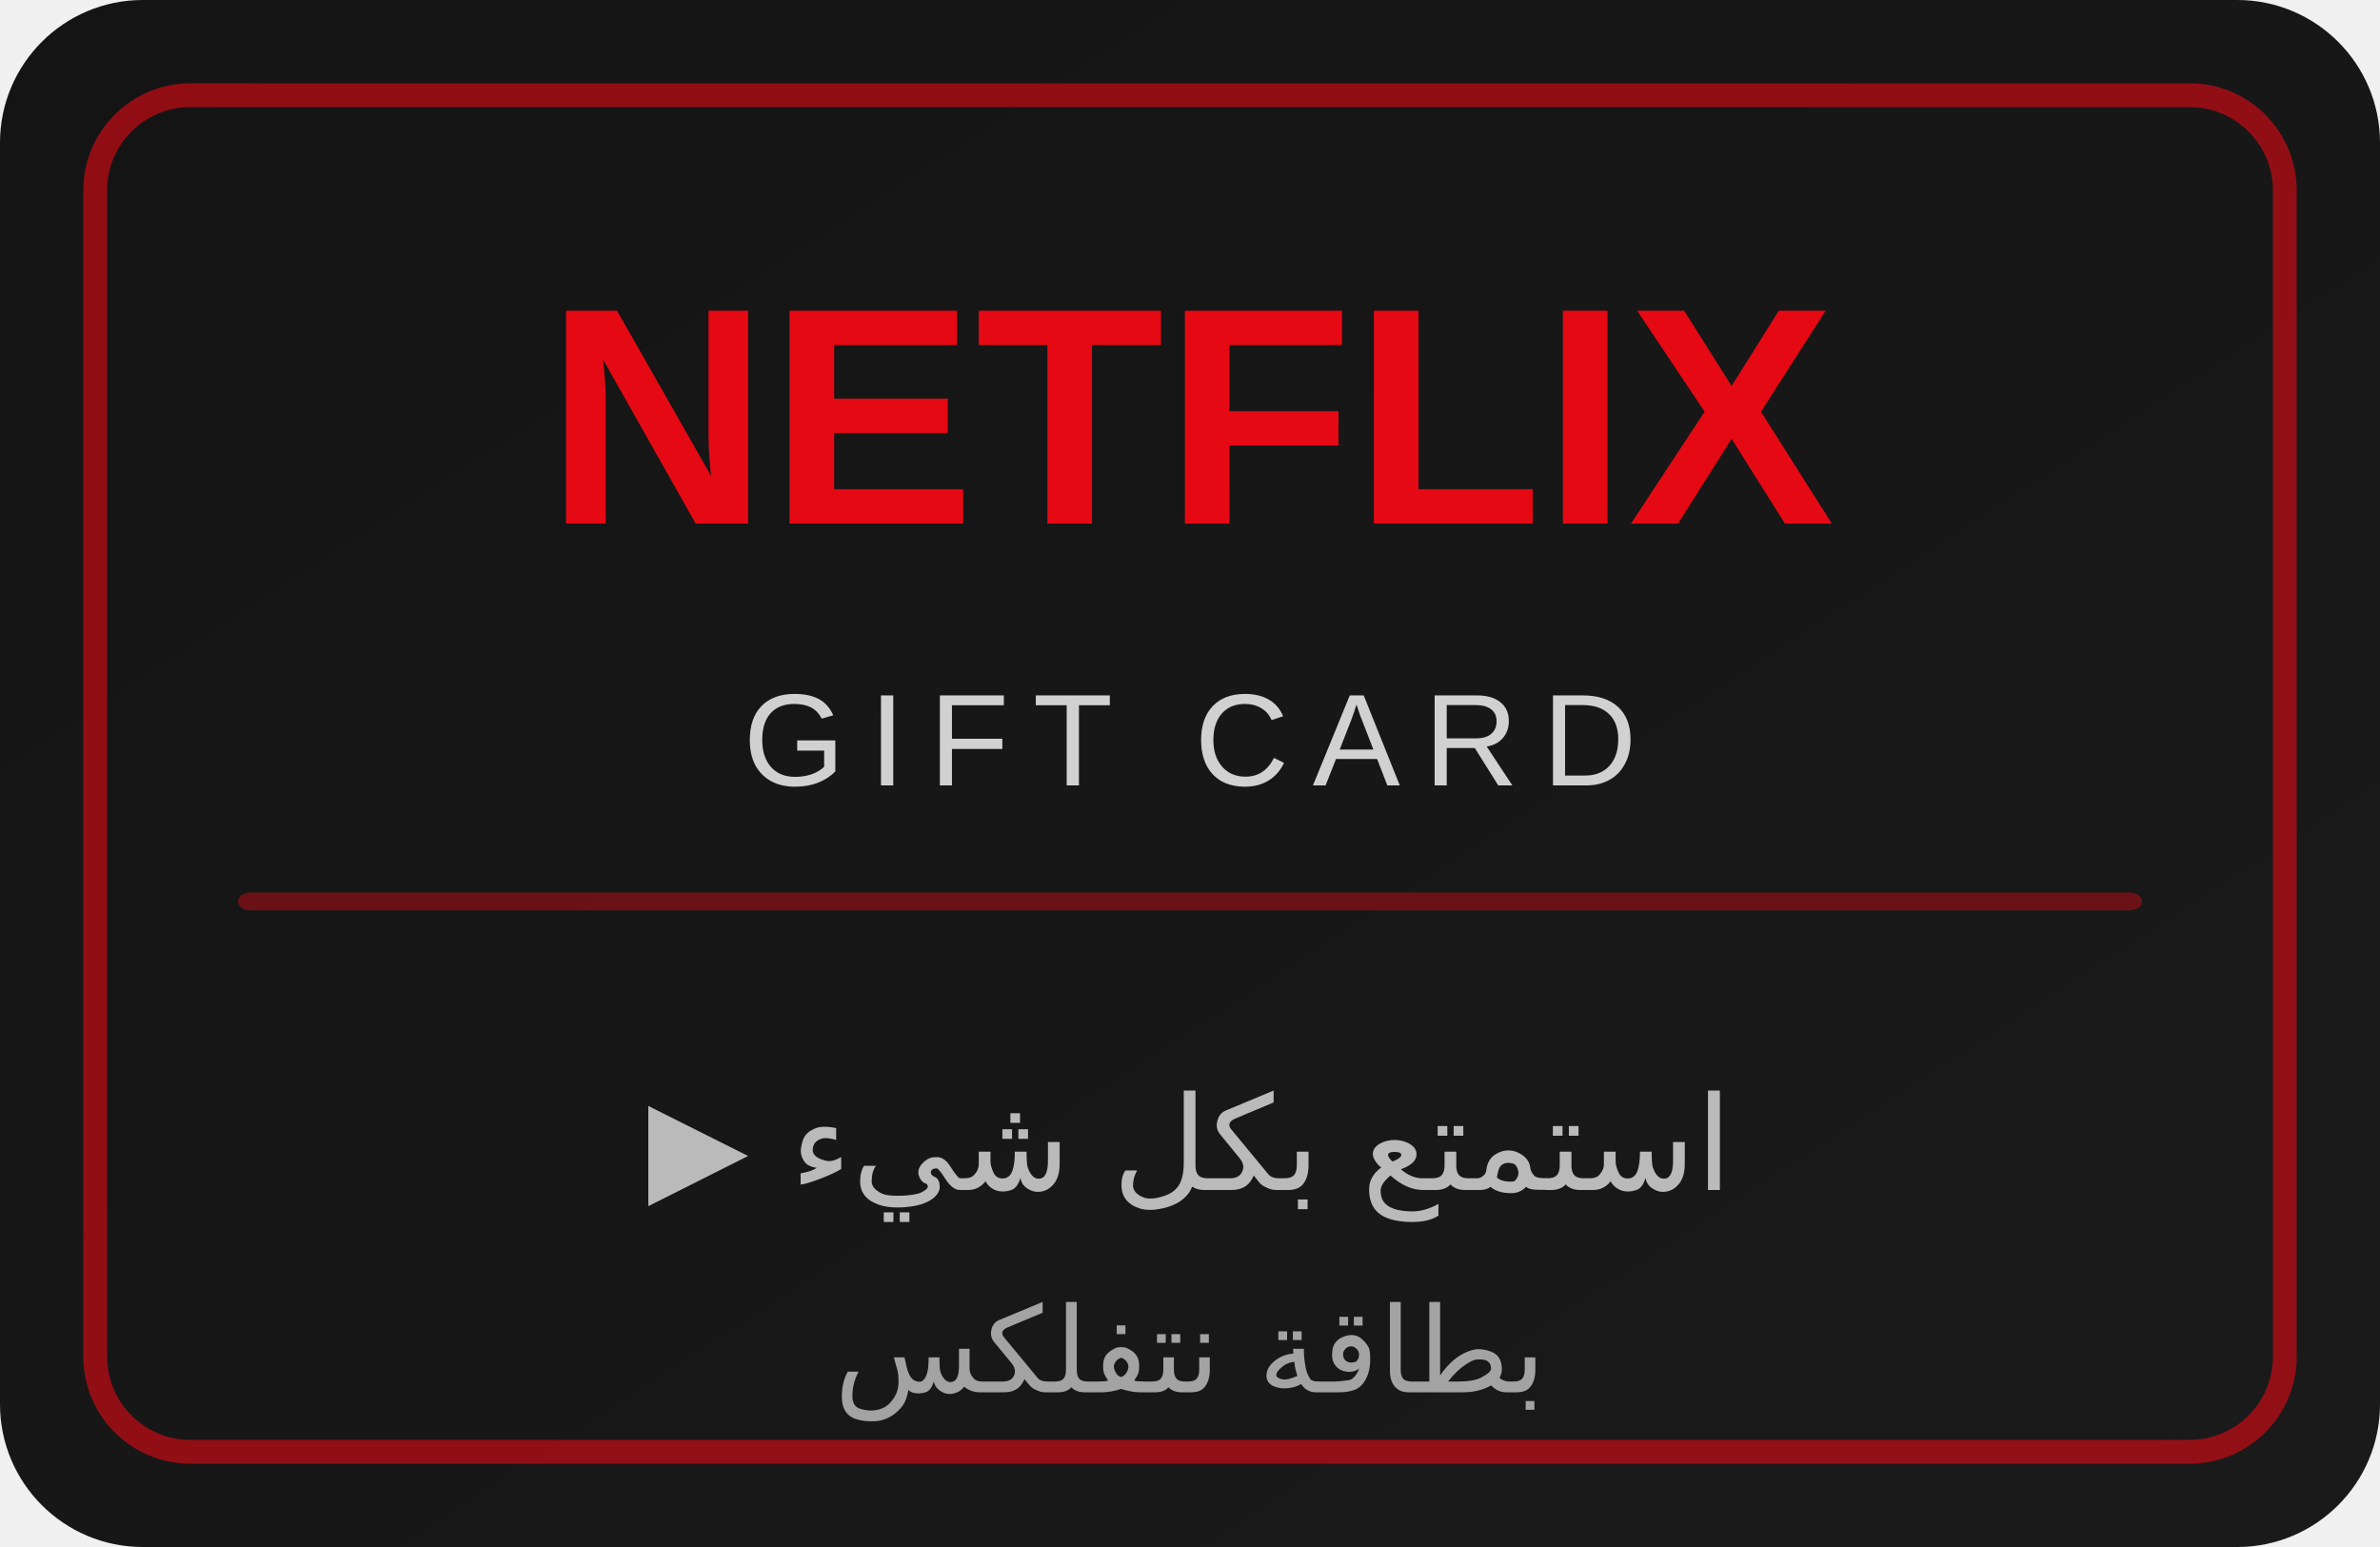
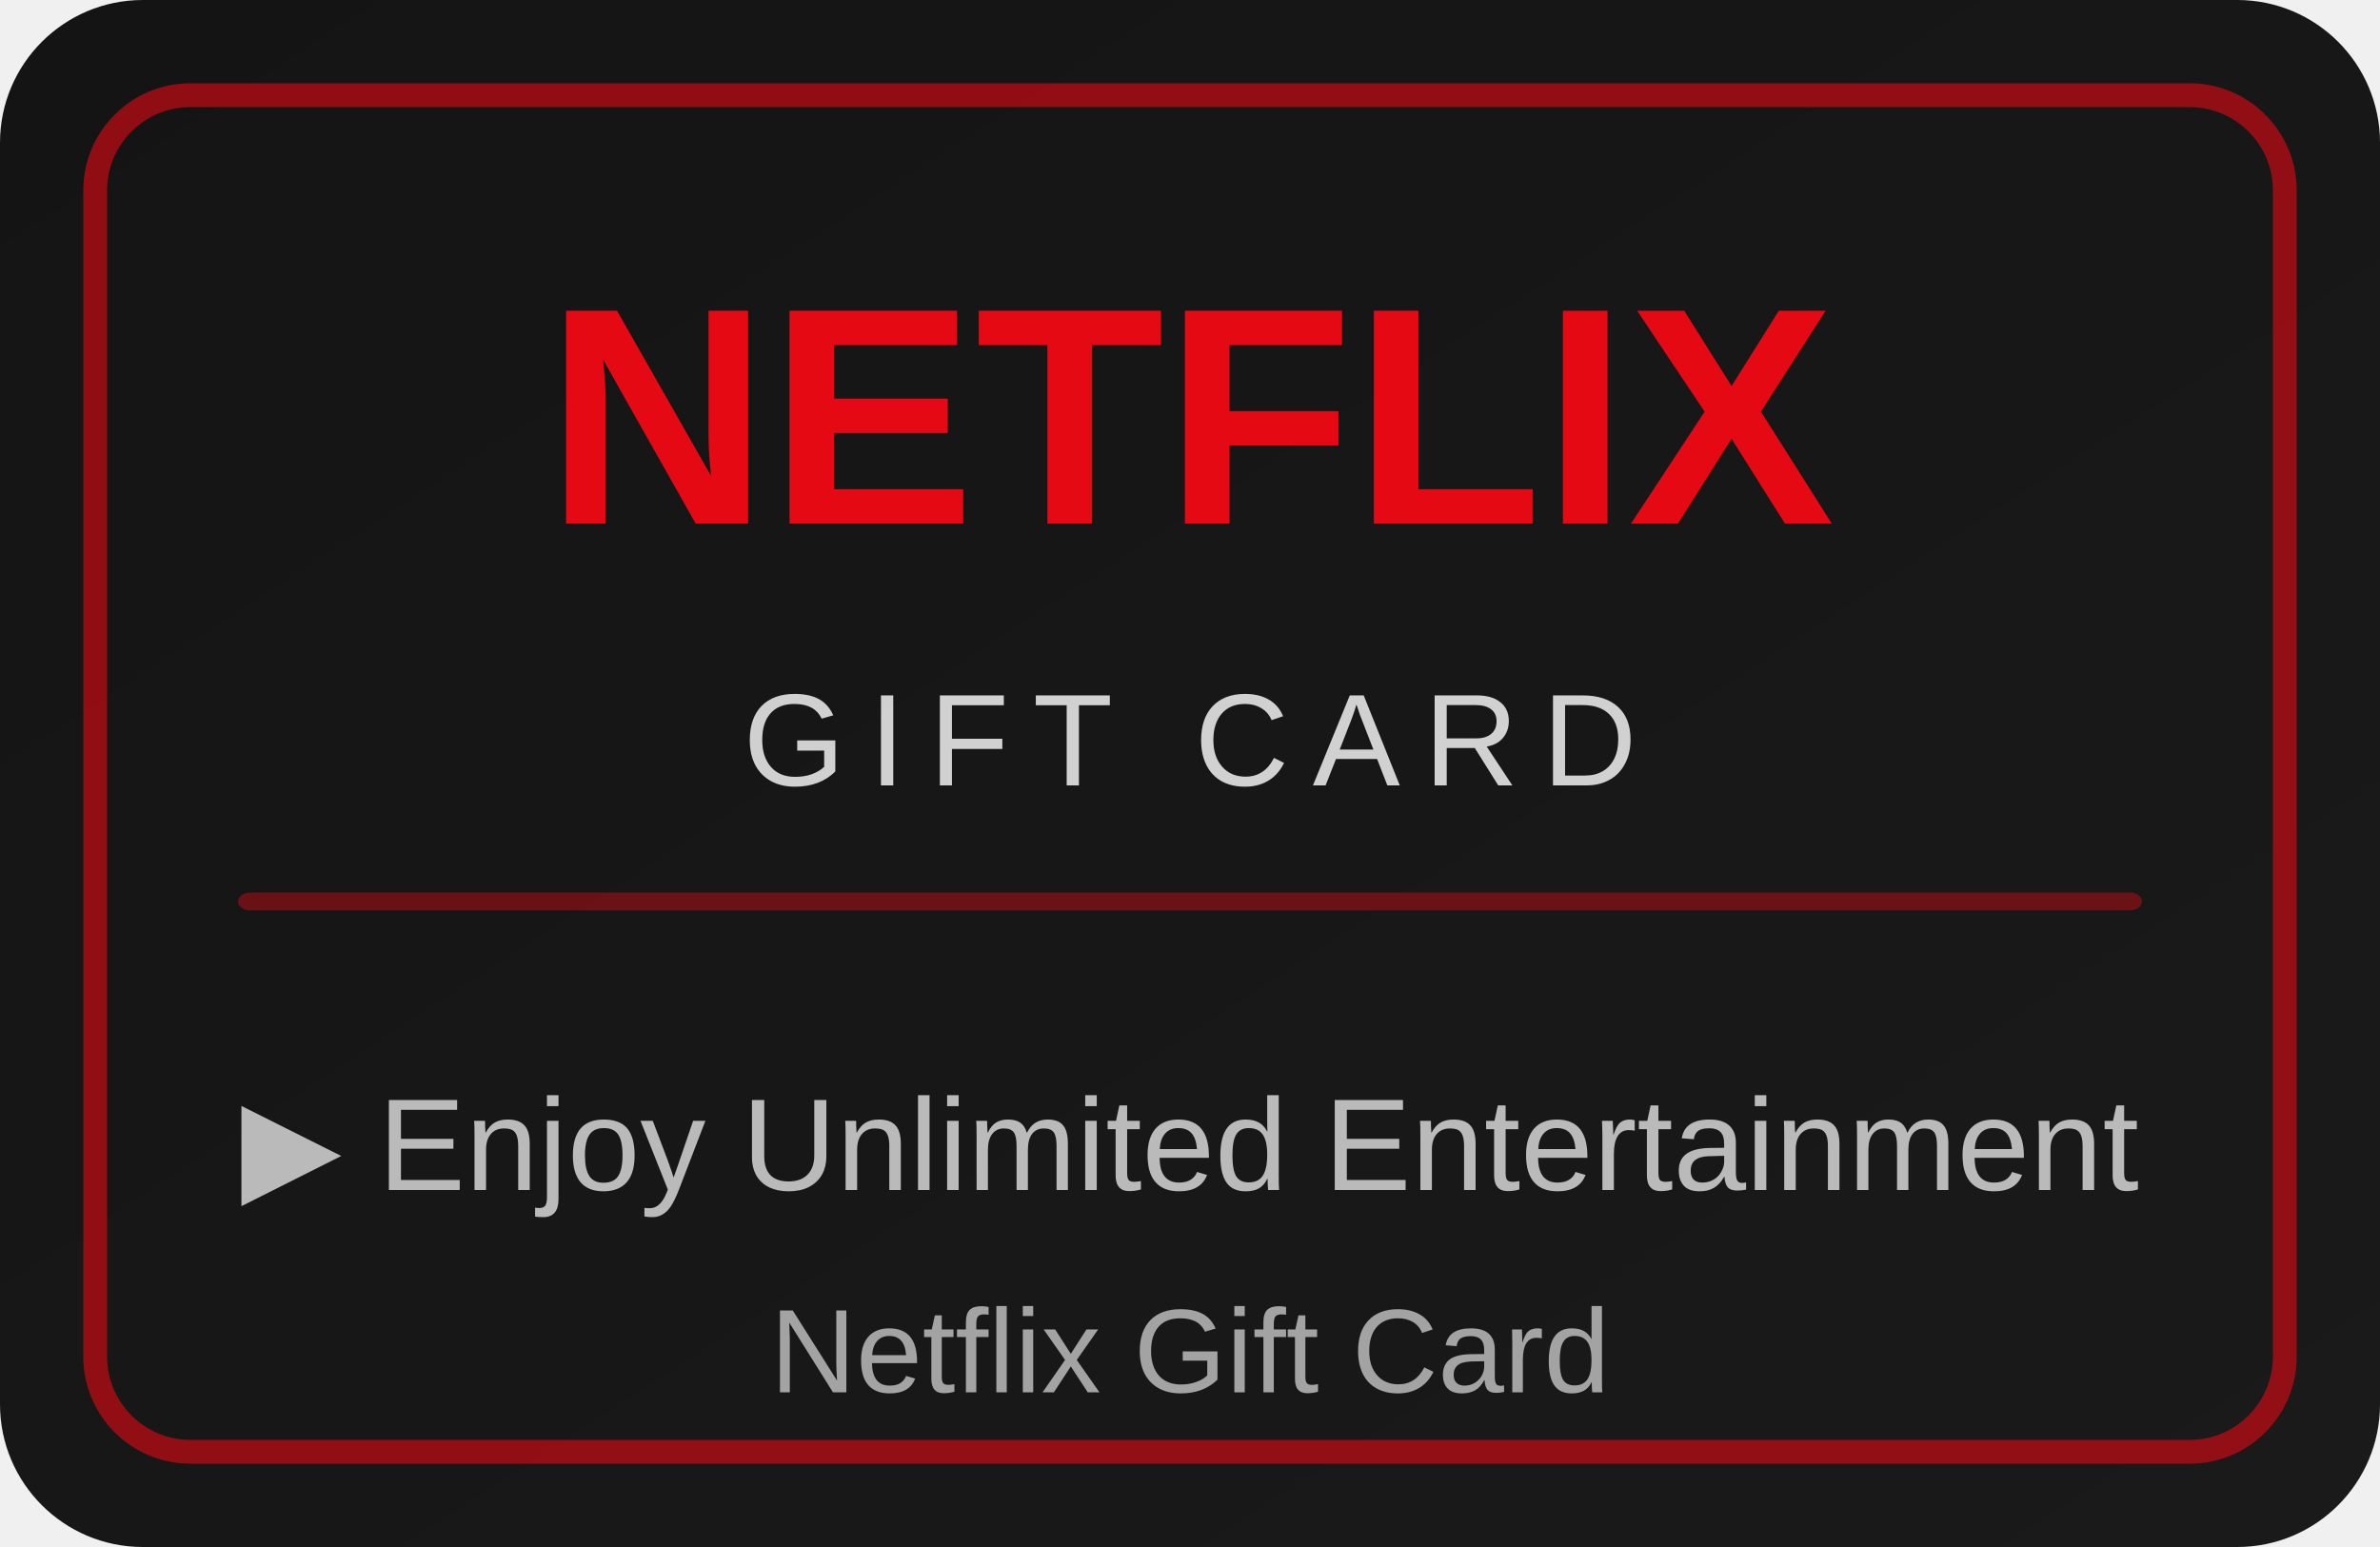
<svg xmlns="http://www.w3.org/2000/svg" viewBox="0 0 200 130" width="200" height="130">
  <defs>
    <linearGradient id="bg" x1="0%" y1="0%" x2="100%" y2="100%">
      <stop offset="0%" style="stop-color:#141414" />
      <stop offset="100%" style="stop-color:#1a1a1a" />
    </linearGradient>
  </defs>
  <rect width="200" height="130" rx="12" fill="url(#bg)" />
  <rect x="8" y="8" width="184" height="114" rx="8" fill="none" stroke="#e50914" stroke-width="2" opacity="0.6" />
  <text x="100" y="44" text-anchor="middle" font-family="Arial,sans-serif" font-size="26" font-weight="bold" fill="#e50914">NETFLIX</text>
  <text x="100" y="66" text-anchor="middle" font-family="Arial,sans-serif" font-size="11" fill="#ffffff" letter-spacing="2" opacity="0.8">GIFT CARD</text>
  <rect x="20" y="75" width="160" height="1.5" rx="1" fill="#e50914" opacity="0.4" />
-   <text x="100" y="100" text-anchor="middle" font-family="Arial,sans-serif" font-size="11" fill="#ffffff" opacity="0.7">▶ استمتع بكل شيء</text>
-   <text x="100" y="117" text-anchor="middle" font-family="Arial,sans-serif" font-size="10" fill="#ffffff" opacity="0.6">بطاقة نتفلكس</text>
+   <text x="100" y="100" text-anchor="middle" font-family="Arial,sans-serif" font-size="11" fill="#ffffff" opacity="0.7">▶ Enjoy Unlimited Entertainment</text>
+   <text x="100" y="117" text-anchor="middle" font-family="Arial,sans-serif" font-size="10" fill="#ffffff" opacity="0.6">Netflix Gift Card</text>
</svg>
